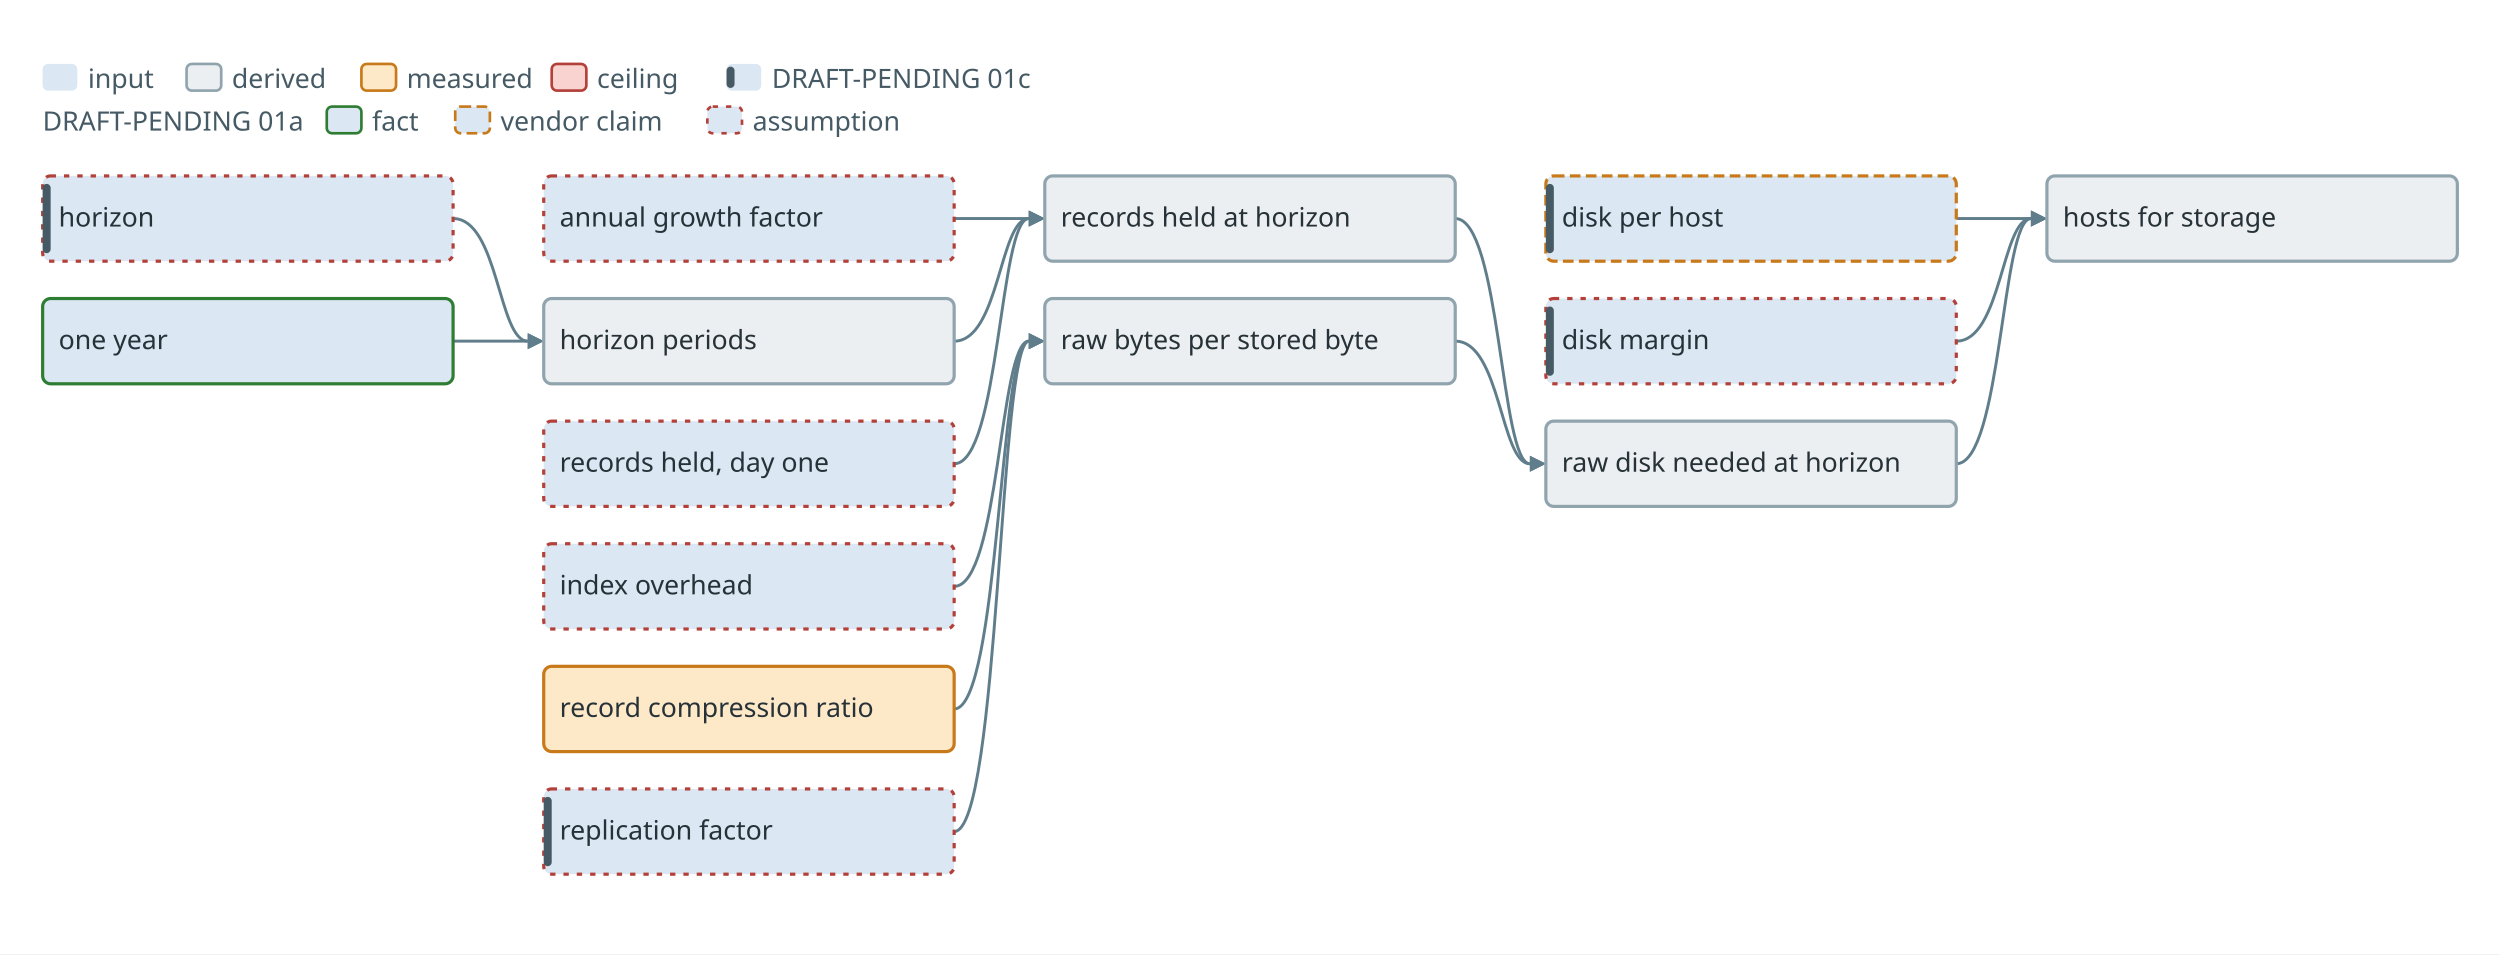
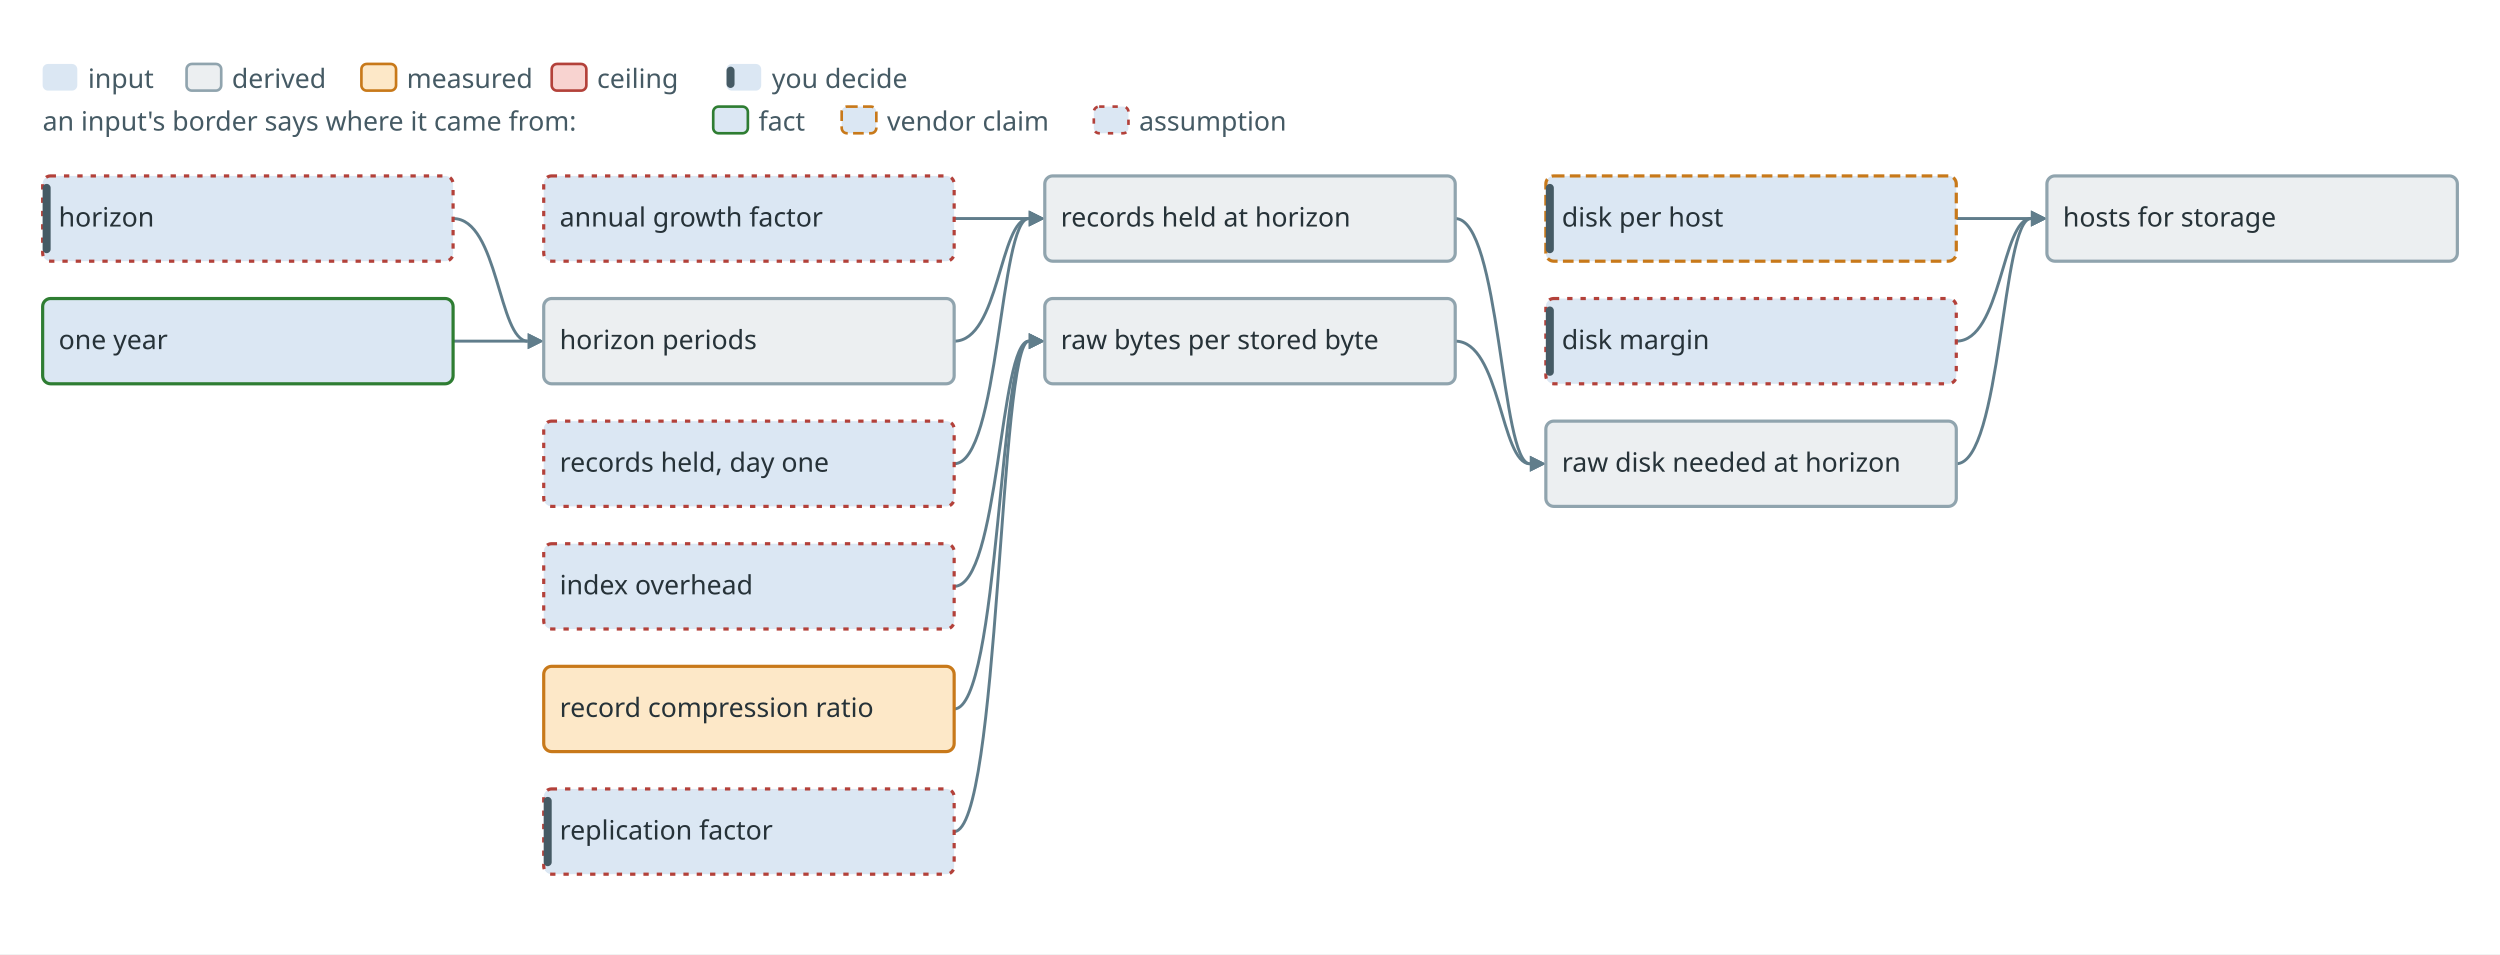
<svg xmlns="http://www.w3.org/2000/svg" viewBox="0 0 938 358" width="938" height="358" role="img" font-family="system-ui, sans-serif">
  <rect width="938" height="358" fill="#ffffff" />
  <g transform="translate(16,24)">
    <rect x="0" y="0" width="13" height="10" rx="2" fill="#dbe7f3" />
  </g>
  <text x="33" y="33" font-size="10" fill="#455a64">input</text>
  <g transform="translate(70,24)">
    <rect x="0" y="0" width="13" height="10" rx="2" fill="#eceff1" stroke="#90a4ae" />
  </g>
  <text x="87" y="33" font-size="10" fill="#455a64">derived</text>
  <g transform="translate(135.6,24)">
    <rect x="0" y="0" width="13" height="10" rx="2" fill="#fde8c8" stroke="#c8791a" />
  </g>
  <text x="152.6" y="33" font-size="10" fill="#455a64">measured</text>
  <g transform="translate(207,24)">
    <rect x="0" y="0" width="13" height="10" rx="2" fill="#f8d3d0" stroke="#b3413a" />
  </g>
  <text x="224" y="33" font-size="10" fill="#455a64">ceiling</text>
  <g transform="translate(272.6,24)">
    <rect x="0" y="0" width="13" height="10" rx="2" fill="#dbe7f3" />
    <rect x="0" y="1" width="3" height="8" rx="1.5" fill="#455a64" />
  </g>
-   <text x="289.6" y="33" font-size="10" fill="#455a64">DRAFT-PENDING 01c</text>
-   <text x="16" y="49" font-size="10" fill="#455a64">DRAFT-PENDING 01a</text>
-   <g transform="translate(122.6,40)">
+   <text x="289.6" y="33" font-size="10" fill="#455a64">you decide</text>
+   <text x="16" y="49" font-size="10" fill="#455a64">an input's border says where it came from:</text>
+   <g transform="translate(267.6,40)">
    <rect x="0" y="0" width="13" height="10" rx="2" fill="#dbe7f3" stroke="#2e7d32" />
  </g>
-   <text x="139.6" y="49" font-size="10" fill="#455a64">fact</text>
-   <g transform="translate(170.8,40)">
+   <text x="284.6" y="49" font-size="10" fill="#455a64">fact</text>
+   <g transform="translate(315.8,40)">
    <rect x="0" y="0" width="13" height="10" rx="2" fill="#dbe7f3" stroke="#c8791a" stroke-dasharray="4 2" />
  </g>
-   <text x="187.8" y="49" font-size="10" fill="#455a64">vendor claim</text>
-   <g transform="translate(265.4,40)">
+   <text x="332.8" y="49" font-size="10" fill="#455a64">vendor claim</text>
+   <g transform="translate(410.4,40)">
    <rect x="0" y="0" width="13" height="10" rx="2" fill="#dbe7f3" stroke="#b3413a" stroke-dasharray="2 3" />
  </g>
-   <text x="282.4" y="49" font-size="10" fill="#455a64">assumption</text>
+   <text x="427.4" y="49" font-size="10" fill="#455a64">assumption</text>
  <path d="M170.0,82.0 C187.0,82.0 187.0,128.0 198.0,128.0" fill="none" stroke="#607d8b" stroke-width="1.1" />
  <polygon points="204.0,128.0 198.0,125.0 198.0,131.0" fill="#607d8b" />
  <path d="M170.0,128.0 C187.0,128.0 187.0,128.0 198.0,128.0" fill="none" stroke="#607d8b" stroke-width="1.1" />
  <polygon points="204.0,128.0 198.0,125.0 198.0,131.0" fill="#607d8b" />
  <path d="M734.0,128.0 C751.0,128.0 751.0,82.0 762.0,82.0" fill="none" stroke="#607d8b" stroke-width="1.1" />
  <polygon points="768.0,82.0 762.0,79.0 762.0,85.0" fill="#607d8b" />
  <path d="M734.0,82.0 C751.0,82.0 751.0,82.0 762.0,82.0" fill="none" stroke="#607d8b" stroke-width="1.1" />
  <polygon points="768.0,82.0 762.0,79.0 762.0,85.0" fill="#607d8b" />
  <path d="M734.0,174.0 C751.0,174.0 751.0,82.0 762.0,82.0" fill="none" stroke="#607d8b" stroke-width="1.1" />
  <polygon points="768.0,82.0 762.0,79.0 762.0,85.0" fill="#607d8b" />
  <path d="M546.0,128.0 C563.0,128.0 563.0,174.0 574.0,174.0" fill="none" stroke="#607d8b" stroke-width="1.1" />
  <polygon points="580.0,174.0 574.0,171.0 574.0,177.0" fill="#607d8b" />
  <path d="M546.0,82.0 C563.0,82.0 563.0,174.0 574.0,174.0" fill="none" stroke="#607d8b" stroke-width="1.1" />
  <polygon points="580.0,174.0 574.0,171.0 574.0,177.0" fill="#607d8b" />
  <path d="M358.0,220.0 C375.0,220.0 375.0,128.0 386.0,128.0" fill="none" stroke="#607d8b" stroke-width="1.1" />
  <polygon points="392.0,128.0 386.0,125.0 386.0,131.0" fill="#607d8b" />
  <path d="M358.0,266.0 C375.0,266.0 375.0,128.0 386.0,128.0" fill="none" stroke="#607d8b" stroke-width="1.1" />
  <polygon points="392.0,128.0 386.0,125.0 386.0,131.0" fill="#607d8b" />
  <path d="M358.0,312.0 C375.0,312.0 375.0,128.0 386.0,128.0" fill="none" stroke="#607d8b" stroke-width="1.1" />
  <polygon points="392.0,128.0 386.0,125.0 386.0,131.0" fill="#607d8b" />
  <path d="M358.0,82.0 C375.0,82.0 375.0,82.0 386.0,82.0" fill="none" stroke="#607d8b" stroke-width="1.1" />
  <polygon points="392.0,82.0 386.0,79.0 386.0,85.0" fill="#607d8b" />
  <path d="M358.0,128.0 C375.0,128.0 375.0,82.0 386.0,82.0" fill="none" stroke="#607d8b" stroke-width="1.1" />
  <polygon points="392.0,82.0 386.0,79.0 386.0,85.0" fill="#607d8b" />
  <path d="M358.0,174.0 C375.0,174.0 375.0,82.0 386.0,82.0" fill="none" stroke="#607d8b" stroke-width="1.1" />
  <polygon points="392.0,82.0 386.0,79.0 386.0,85.0" fill="#607d8b" />
  <rect x="204" y="66" width="154" height="32" rx="3" fill="#dbe7f3" stroke="#b3413a" stroke-width="1.2" stroke-dasharray="2 3" />
  <text x="210" y="85" font-size="10" fill="#263238">annual growth factor</text>
  <rect x="580" y="112" width="154" height="32" rx="3" fill="#dbe7f3" stroke="#b3413a" stroke-width="1.2" stroke-dasharray="2 3" />
  <rect x="580" y="115" width="3" height="26" rx="1.5" fill="#455a64" />
  <text x="586" y="131" font-size="10" fill="#263238">disk margin</text>
  <rect x="580" y="66" width="154" height="32" rx="3" fill="#dbe7f3" stroke="#c8791a" stroke-width="1.2" stroke-dasharray="4 2" />
  <rect x="580" y="69" width="3" height="26" rx="1.5" fill="#455a64" />
  <text x="586" y="85" font-size="10" fill="#263238">disk per host</text>
  <rect x="16" y="66" width="154" height="32" rx="3" fill="#dbe7f3" stroke="#b3413a" stroke-width="1.2" stroke-dasharray="2 3" />
  <rect x="16" y="69" width="3" height="26" rx="1.5" fill="#455a64" />
  <text x="22" y="85" font-size="10" fill="#263238">horizon</text>
  <rect x="204" y="112" width="154" height="32" rx="3" fill="#eceff1" stroke="#90a4ae" stroke-width="1.2" />
  <text x="210" y="131" font-size="10" fill="#263238">horizon periods</text>
  <rect x="768" y="66" width="154" height="32" rx="3" fill="#eceff1" stroke="#90a4ae" stroke-width="1.2" />
  <text x="774" y="85" font-size="10" fill="#263238">hosts for storage</text>
  <rect x="204" y="204" width="154" height="32" rx="3" fill="#dbe7f3" stroke="#b3413a" stroke-width="1.2" stroke-dasharray="2 3" />
  <text x="210" y="223" font-size="10" fill="#263238">index overhead</text>
  <rect x="16" y="112" width="154" height="32" rx="3" fill="#dbe7f3" stroke="#2e7d32" stroke-width="1.2" />
  <text x="22" y="131" font-size="10" fill="#263238">one year</text>
  <rect x="580" y="158" width="154" height="32" rx="3" fill="#eceff1" stroke="#90a4ae" stroke-width="1.2" />
  <text x="586" y="177" font-size="10" fill="#263238">raw disk needed at horizon</text>
  <rect x="392" y="112" width="154" height="32" rx="3" fill="#eceff1" stroke="#90a4ae" stroke-width="1.2" />
  <text x="398" y="131" font-size="10" fill="#263238">raw bytes per stored byte</text>
  <rect x="204" y="250" width="154" height="32" rx="3" fill="#fde8c8" stroke="#c8791a" stroke-width="1.2" />
  <text x="210" y="269" font-size="10" fill="#263238">record compression ratio</text>
  <rect x="204" y="296" width="154" height="32" rx="3" fill="#dbe7f3" stroke="#b3413a" stroke-width="1.2" stroke-dasharray="2 3" />
  <rect x="204" y="299" width="3" height="26" rx="1.5" fill="#455a64" />
  <text x="210" y="315" font-size="10" fill="#263238">replication factor</text>
  <rect x="392" y="66" width="154" height="32" rx="3" fill="#eceff1" stroke="#90a4ae" stroke-width="1.2" />
  <text x="398" y="85" font-size="10" fill="#263238">records held at horizon</text>
  <rect x="204" y="158" width="154" height="32" rx="3" fill="#dbe7f3" stroke="#b3413a" stroke-width="1.2" stroke-dasharray="2 3" />
  <text x="210" y="177" font-size="10" fill="#263238">records held, day one</text>
</svg>
